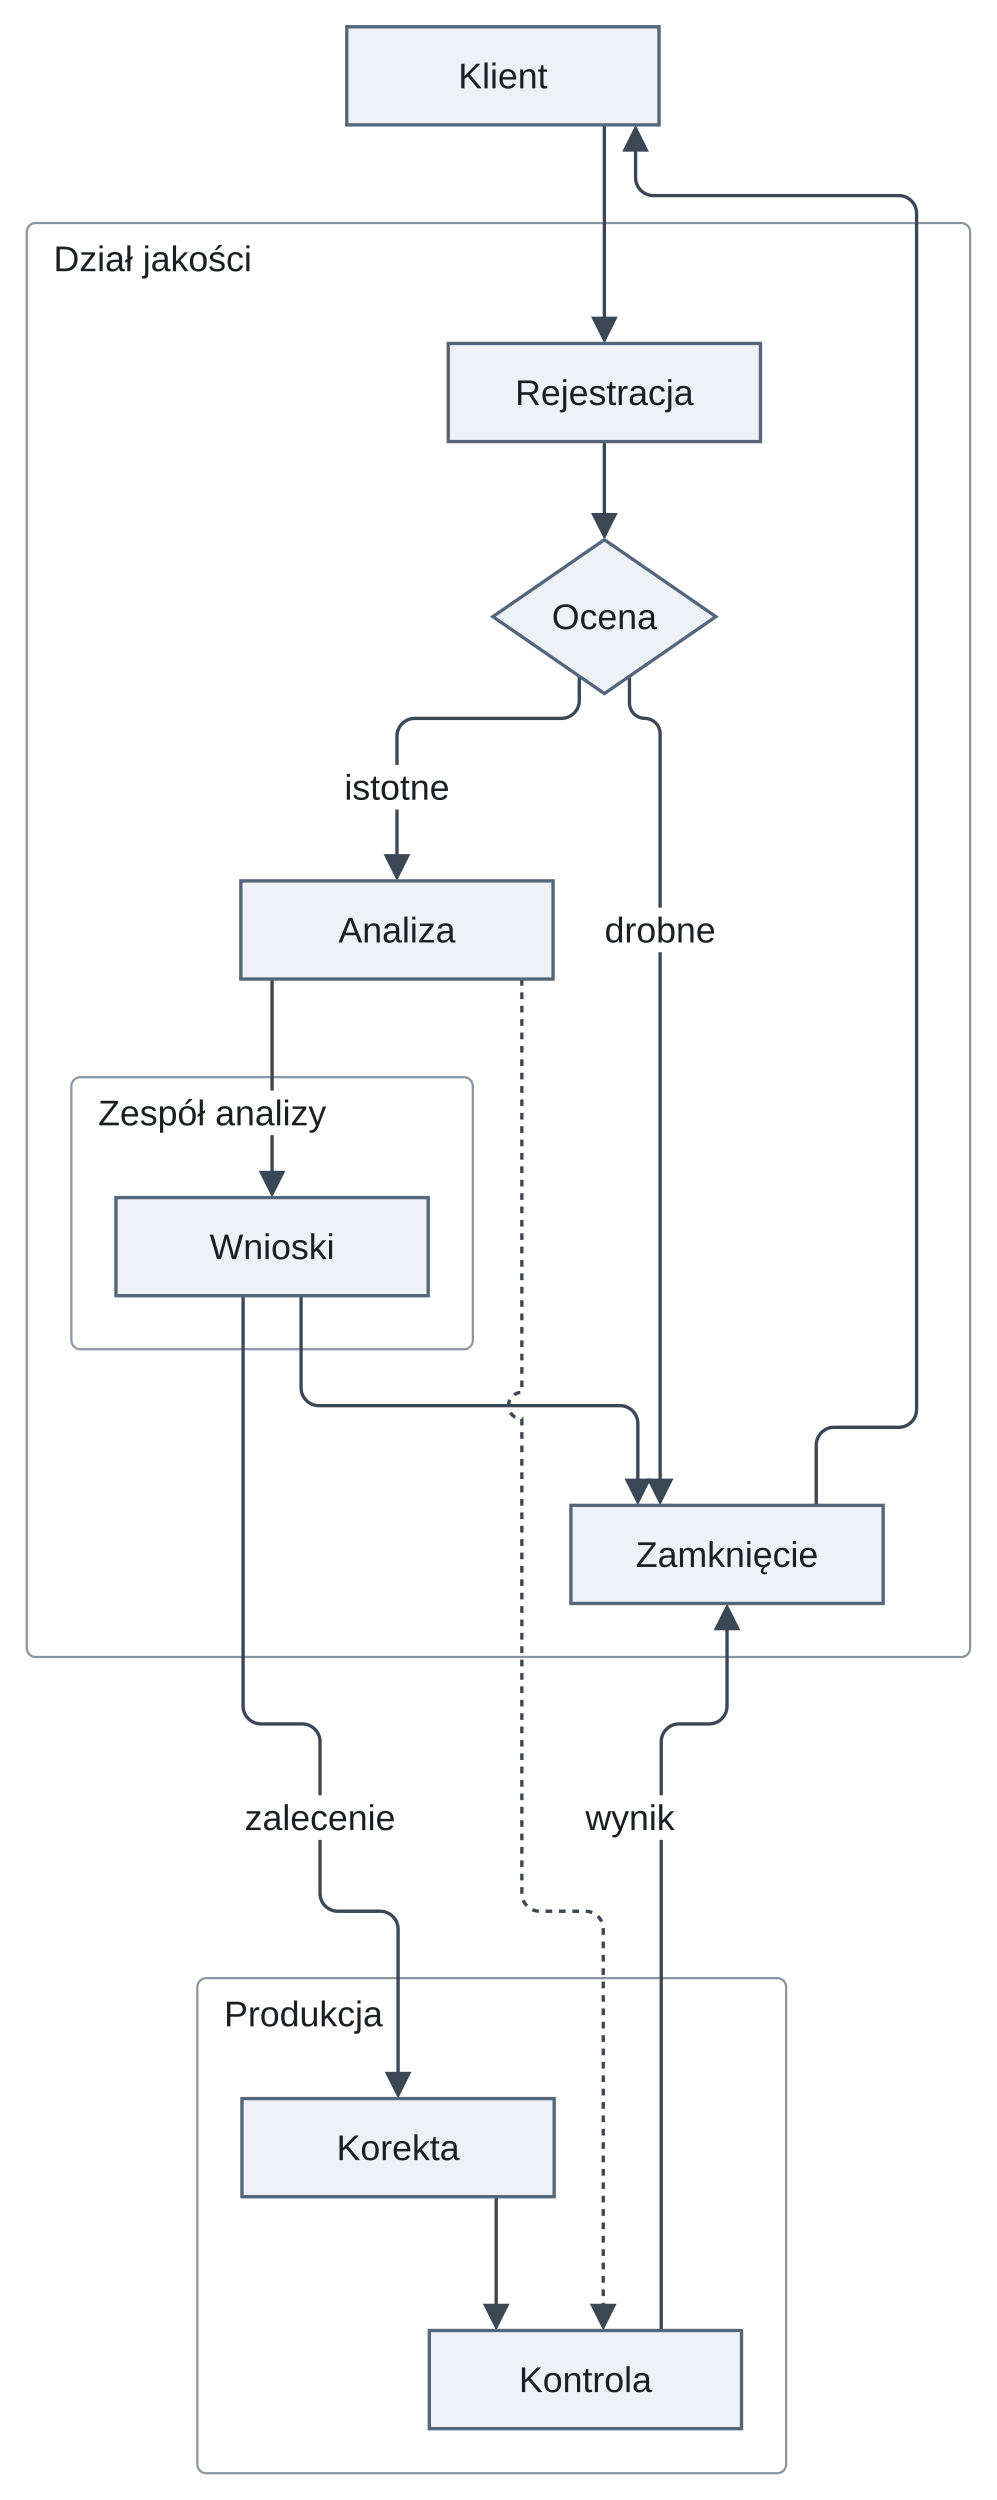
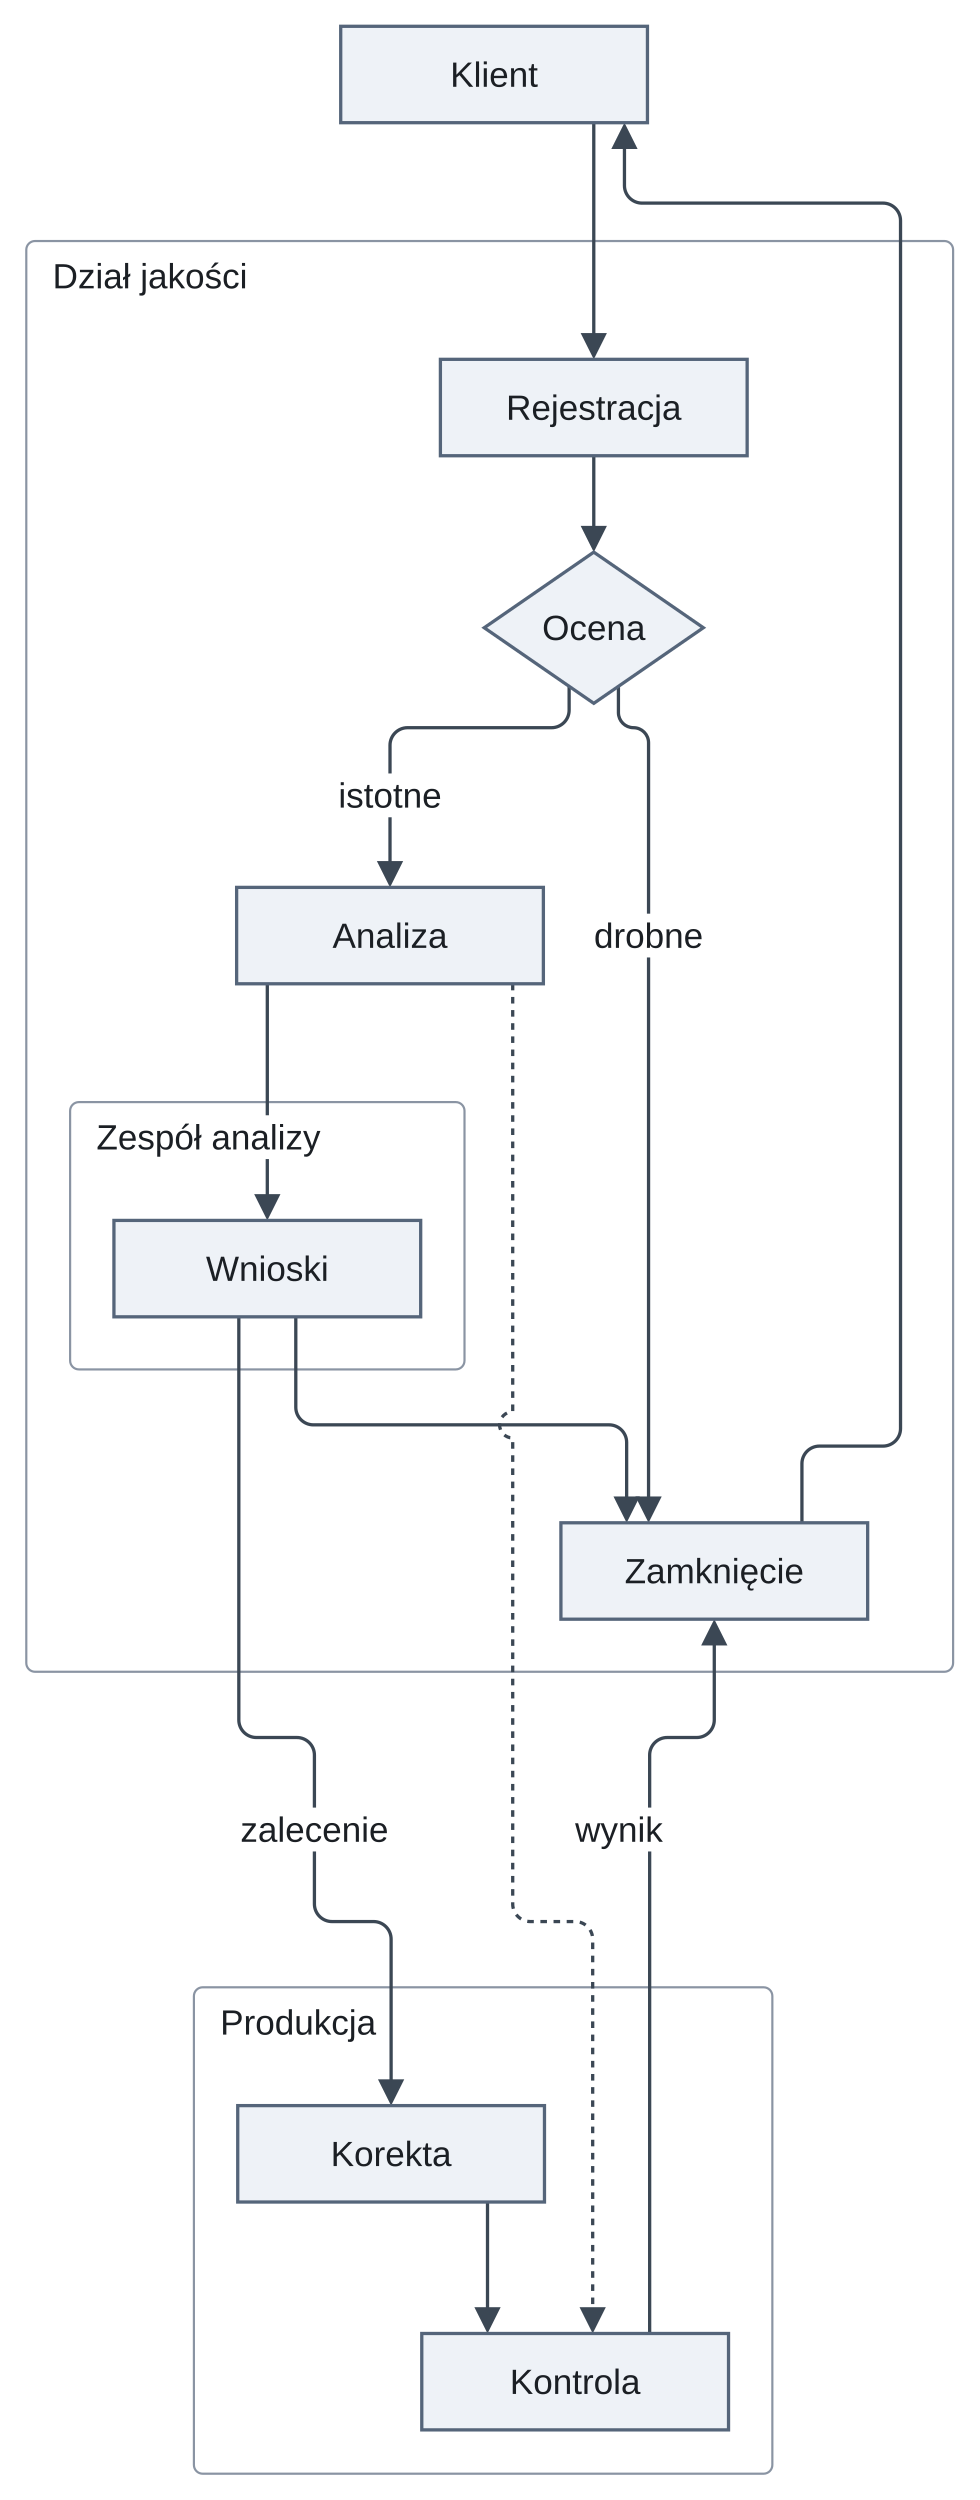
- <svg xmlns="http://www.w3.org/2000/svg" version="1.1" width="447" height="1121" viewBox="-11.5 -12 447 1121" role="img" font-family="Arimo, Arial, 'Liberation Sans', sans-serif" font-size="16">
+ <svg xmlns="http://www.w3.org/2000/svg" version="1.1" width="447" height="1141" viewBox="-11.5 -12 447 1141" role="img" font-family="Arimo, Arial, 'Liberation Sans', sans-serif" font-size="16">
  <defs>
-     <clipPath id="label-holes-c973f3db">
-       <path d="M-11.5 -12 L435.5 -12 L435.5 1109 L-11.5 1109 M8.5 94 L8.5 114 L105.41 114 L105.41 94 M28.5 477 L28.5 497 L138.77 497 L138.77 477 M138.93 331 L138.93 351 L194.07 351 L194.07 331 M255.59 395 L255.59 415 L313.41 415 L313.41 395 M85 881 L85 901 L164.15 901 L164.15 881 M94.2 793 L94.2 813 L169.8 813 L169.8 793 M247 793 L247 813 L295 813 L295 793" />
+     <clipPath id="label-holes-0324ccc9">
+       <path d="M-11.5 -12 L435.5 -12 L435.5 1129 L-11.5 1129 M8.5 104 L8.5 124 L105.41 124 L105.41 104 M28.5 497 L28.5 517 L138.77 517 L138.77 497 M138.93 341 L138.93 361 L194.07 361 L194.07 341 M255.59 405 L255.59 425 L313.41 425 L313.41 405 M85 901 L85 921 L164.15 921 L164.15 901 M94.2 813 L94.2 833 L169.8 833 L169.8 813 M247 813 L247 833 L295 833 L295 813" />
    </clipPath>
  </defs>
-   <g clip-path="url(#label-holes-c973f3db)">
-     <rect class="cluster" x="0.5" y="88" width="423" height="643" rx="4" fill="none" stroke="#8a94a3" stroke-width="1" />
+   <g clip-path="url(#label-holes-0324ccc9)">
+     <rect class="cluster" x="0.5" y="98" width="423" height="653" rx="4" fill="none" stroke="#8a94a3" stroke-width="1" />
  </g>
-   <g clip-path="url(#label-holes-c973f3db)">
-     <rect class="cluster" x="20.5" y="471" width="180" height="122" rx="4" fill="none" stroke="#8a94a3" stroke-width="1" />
+   <g clip-path="url(#label-holes-0324ccc9)">
+     <rect class="cluster" x="20.5" y="491" width="180" height="122" rx="4" fill="none" stroke="#8a94a3" stroke-width="1" />
  </g>
-   <g clip-path="url(#label-holes-c973f3db)">
-     <rect class="cluster" x="77" y="875" width="264" height="222" rx="4" fill="none" stroke="#8a94a3" stroke-width="1" />
+   <g clip-path="url(#label-holes-0324ccc9)">
+     <rect class="cluster" x="77" y="895" width="264" height="222" rx="4" fill="none" stroke="#8a94a3" stroke-width="1" />
  </g>
-   <path class="edge" d="M259.5 186 L259.5 221.6" fill="none" stroke="#3b4754" stroke-width="1.5" />
-   <g clip-path="url(#label-holes-c973f3db)">
-     <path class="edge" d="M248.25 291.24 L248.25 302.12 C248.25 306.52 244.65 310.12 240.25 310.12 L174.5 310.12 C170.1 310.12 166.5 313.72 166.5 318.12 L166.5 329 L166.5 374.6" fill="none" stroke="#3b4754" stroke-width="1.5" />
+   <path class="edge" d="M259.5 196 L259.5 231.6" fill="none" stroke="#3b4754" stroke-width="1.5" />
+   <g clip-path="url(#label-holes-0324ccc9)">
+     <path class="edge" d="M248.25 301.24 L248.25 312.12 C248.25 316.52 244.65 320.12 240.25 320.12 L174.5 320.12 C170.1 320.12 166.5 323.72 166.5 328.12 L166.5 339 L166.5 384.6" fill="none" stroke="#3b4754" stroke-width="1.5" />
  </g>
-   <g clip-path="url(#label-holes-c973f3db)">
-     <path class="edge" d="M270.75 291.24 L270.75 303.24 C270.75 307.02 273.84 310.12 277.63 310.12 L277.63 310.12 C281.41 310.12 284.5 313.21 284.5 316.99 L284.5 329 L284.5 654.6" fill="none" stroke="#3b4754" stroke-width="1.5" />
+   <g clip-path="url(#label-holes-0324ccc9)">
+     <path class="edge" d="M270.75 301.24 L270.75 313.24 C270.75 317.02 273.84 320.12 277.63 320.12 L277.63 320.12 C281.41 320.12 284.5 323.21 284.5 326.99 L284.5 339 L284.5 674.6" fill="none" stroke="#3b4754" stroke-width="1.5" />
  </g>
-   <g clip-path="url(#label-holes-c973f3db)">
-     <path class="edge" d="M110.5 427 L110.5 516.6" fill="none" stroke="#3b4754" stroke-width="1.5" />
+   <g clip-path="url(#label-holes-0324ccc9)">
+     <path class="edge" d="M110.5 437 L110.5 536.6" fill="none" stroke="#3b4754" stroke-width="1.5" />
  </g>
-   <path class="edge" d="M123.5 569 L123.5 593 L123.5 610.3 C123.5 614.7 127.1 618.3 131.5 618.3 L266.5 618.3 C270.9 618.3 274.5 621.9 274.5 626.3 L274.5 654.6" fill="none" stroke="#3b4754" stroke-width="1.5" />
-   <path class="edge" d="M211 973 L211 1024.6" fill="none" stroke="#3b4754" stroke-width="1.5" />
-   <path class="edge" d="M259.5 44 L259.5 133.6" fill="none" stroke="#3b4754" stroke-width="1.5" />
-   <g clip-path="url(#label-holes-c973f3db)">
-     <path class="edge" d="M97.5 569 L97.5 731 L97.5 753 C97.5 757.4 101.1 761 105.5 761 L124 761 C128.4 761 132 764.6 132 769 L132 791 L132 815 L132 837 C132 841.4 135.6 845 140 845 L159 845 C163.4 845 167 848.6 167 853 L167 875 L167 920.6" fill="none" stroke="#3b4754" stroke-width="1.5" />
+   <path class="edge" d="M123.5 589 L123.5 613 L123.5 630.3 C123.5 634.7 127.1 638.3 131.5 638.3 L266.5 638.3 C270.9 638.3 274.5 641.9 274.5 646.3 L274.5 674.6" fill="none" stroke="#3b4754" stroke-width="1.5" />
+   <path class="edge" d="M211 993 L211 1044.6" fill="none" stroke="#3b4754" stroke-width="1.5" />
+   <path class="edge" d="M259.5 44 L259.5 143.6" fill="none" stroke="#3b4754" stroke-width="1.5" />
+   <g clip-path="url(#label-holes-0324ccc9)">
+     <path class="edge" d="M97.5 589 L97.5 751 L97.5 773 C97.5 777.4 101.1 781 105.5 781 L124 781 C128.4 781 132 784.6 132 789 L132 811 L132 835 L132 857 C132 861.4 135.6 865 140 865 L159 865 C163.4 865 167 868.6 167 873 L167 895 L167 940.6" fill="none" stroke="#3b4754" stroke-width="1.5" />
  </g>
-   <g clip-path="url(#label-holes-c973f3db)">
-     <path class="edge" d="M314.5 715.4 L314.5 731 L314.5 753 C314.5 757.4 310.9 761 306.5 761 L293 761 C288.6 761 285 764.6 285 769 L285 791 L285 1033" fill="none" stroke="#3b4754" stroke-width="1.5" />
+   <g clip-path="url(#label-holes-0324ccc9)">
+     <path class="edge" d="M314.5 735.4 L314.5 751 L314.5 773 C314.5 777.4 310.9 781 306.5 781 L293 781 C288.6 781 285 784.6 285 789 L285 811 L285 1053" fill="none" stroke="#3b4754" stroke-width="1.5" />
  </g>
-   <g clip-path="url(#label-holes-c973f3db)">
-     <path class="edge" d="M273.5 52.4 L273.5 67.7 C273.5 72.1 277.1 75.7 281.5 75.7 L391.5 75.7 C395.9 75.7 399.5 79.3 399.5 83.7 L399.5 88 L399.5 593 L399.5 620 C399.5 624.4 395.9 628 391.5 628 L362.5 628 C358.1 628 354.5 631.6 354.5 636 L354.5 663" fill="none" stroke="#3b4754" stroke-width="1.5" />
+   <g clip-path="url(#label-holes-0324ccc9)">
+     <path class="edge" d="M273.5 52.4 L273.5 72.7 C273.5 77.1 277.1 80.7 281.5 80.7 L391.5 80.7 C395.9 80.7 399.5 84.3 399.5 88.7 L399.5 98 L399.5 613 L399.5 640 C399.5 644.4 395.9 648 391.5 648 L362.5 648 C358.1 648 354.5 651.6 354.5 656 L354.5 683" fill="none" stroke="#3b4754" stroke-width="1.5" />
  </g>
-   <g clip-path="url(#label-holes-c973f3db)">
-     <path class="edge" d="M222.5 427 L222.5 612.3 C219.2 612.3 216.5 615 216.5 618.3 C216.5 621.6 219.2 624.3 222.5 624.3 L222.5 815 L222.5 837 C222.5 841.4 226.1 845 230.5 845 L251 845 C255.4 845 259 848.6 259 853 L259 875 L259 1024.6" fill="none" stroke="#3b4754" stroke-width="1.5" stroke-dasharray="3 3" />
+   <g clip-path="url(#label-holes-0324ccc9)">
+     <path class="edge" d="M222.5 437 L222.5 632.3 C219.2 632.3 216.5 635 216.5 638.3 C216.5 641.6 219.2 644.3 222.5 644.3 L222.5 835 L222.5 857 C222.5 861.4 226.1 865 230.5 865 L251 865 C255.4 865 259 868.6 259 873 L259 895 L259 1044.6" fill="none" stroke="#3b4754" stroke-width="1.5" stroke-dasharray="3 3" />
  </g>
-   <polygon class="arrowhead" points="259.5,230 253.5,218 265.5,218" fill="#3b4754" />
-   <polygon class="arrowhead" points="166.5,383 160.5,371 172.5,371" fill="#3b4754" />
-   <polygon class="arrowhead" points="284.5,663 278.5,651 290.5,651" fill="#3b4754" />
-   <polygon class="arrowhead" points="110.5,525 104.5,513 116.5,513" fill="#3b4754" />
-   <polygon class="arrowhead" points="274.5,663 268.5,651 280.5,651" fill="#3b4754" />
-   <polygon class="arrowhead" points="211,1033 205,1021 217,1021" fill="#3b4754" />
-   <polygon class="arrowhead" points="259.5,142 253.5,130 265.5,130" fill="#3b4754" />
-   <polygon class="arrowhead" points="167,929 161,917 173,917" fill="#3b4754" />
-   <polygon class="arrowhead" points="314.5,707 320.5,719 308.5,719" fill="#3b4754" />
+   <polygon class="arrowhead" points="259.5,240 253.5,228 265.5,228" fill="#3b4754" />
+   <polygon class="arrowhead" points="166.5,393 160.5,381 172.5,381" fill="#3b4754" />
+   <polygon class="arrowhead" points="284.5,683 278.5,671 290.5,671" fill="#3b4754" />
+   <polygon class="arrowhead" points="110.5,545 104.5,533 116.5,533" fill="#3b4754" />
+   <polygon class="arrowhead" points="274.5,683 268.5,671 280.5,671" fill="#3b4754" />
+   <polygon class="arrowhead" points="211,1053 205,1041 217,1041" fill="#3b4754" />
+   <polygon class="arrowhead" points="259.5,152 253.5,140 265.5,140" fill="#3b4754" />
+   <polygon class="arrowhead" points="167,949 161,937 173,937" fill="#3b4754" />
+   <polygon class="arrowhead" points="314.5,727 320.5,739 308.5,739" fill="#3b4754" />
  <polygon class="arrowhead" points="273.5,44 279.5,56 267.5,56" fill="#3b4754" />
-   <polygon class="arrowhead" points="259,1033 253,1021 265,1021" fill="#3b4754" />
+   <polygon class="arrowhead" points="259,1053 253,1041 265,1041" fill="#3b4754" />
  <rect class="node" x="144" y="0" width="140" height="44" fill="#eef2f7" stroke="#55657a" stroke-width="1.5" />
-   <rect class="node" x="189.5" y="142" width="140" height="44" fill="#eef2f7" stroke="#55657a" stroke-width="1.5" />
-   <polygon class="node" points="259.5,230 309.5,264.5 259.5,299 209.5,264.5" fill="#eef2f7" stroke="#55657a" stroke-width="1.5" />
-   <rect class="node" x="96.5" y="383" width="140" height="44" fill="#eef2f7" stroke="#55657a" stroke-width="1.5" />
-   <rect class="node" x="40.5" y="525" width="140" height="44" fill="#eef2f7" stroke="#55657a" stroke-width="1.5" />
-   <rect class="node" x="244.5" y="663" width="140" height="44" fill="#eef2f7" stroke="#55657a" stroke-width="1.5" />
-   <rect class="node" x="97" y="929" width="140" height="44" fill="#eef2f7" stroke="#55657a" stroke-width="1.5" />
-   <rect class="node" x="181" y="1033" width="140" height="44" fill="#eef2f7" stroke="#55657a" stroke-width="1.5" />
+   <rect class="node" x="189.5" y="152" width="140" height="44" fill="#eef2f7" stroke="#55657a" stroke-width="1.5" />
+   <polygon class="node" points="259.5,240 309.5,274.5 259.5,309 209.5,274.5" fill="#eef2f7" stroke="#55657a" stroke-width="1.5" />
+   <rect class="node" x="96.5" y="393" width="140" height="44" fill="#eef2f7" stroke="#55657a" stroke-width="1.5" />
+   <rect class="node" x="40.5" y="545" width="140" height="44" fill="#eef2f7" stroke="#55657a" stroke-width="1.5" />
+   <rect class="node" x="244.5" y="683" width="140" height="44" fill="#eef2f7" stroke="#55657a" stroke-width="1.5" />
+   <rect class="node" x="97" y="949" width="140" height="44" fill="#eef2f7" stroke="#55657a" stroke-width="1.5" />
+   <rect class="node" x="181" y="1053" width="140" height="44" fill="#eef2f7" stroke="#55657a" stroke-width="1.5" />
  <text class="node-label" x="214" y="27.6" text-anchor="middle" fill="#1b1f24">Klient</text>
-   <text class="cluster-title" x="56.96" y="109.6" text-anchor="middle" fill="#1b1f24">Dział jakości</text>
-   <text class="node-label" x="259.5" y="169.6" text-anchor="middle" fill="#1b1f24">Rejestracja</text>
-   <text class="node-label" x="259.5" y="270.1" text-anchor="middle" fill="#1b1f24">Ocena</text>
-   <text class="node-label" x="166.5" y="410.6" text-anchor="middle" fill="#1b1f24">Analiza</text>
-   <text class="cluster-title" x="83.64" y="492.6" text-anchor="middle" fill="#1b1f24">Zespół analizy</text>
-   <text class="node-label" x="110.5" y="552.6" text-anchor="middle" fill="#1b1f24">Wnioski</text>
-   <text class="node-label" x="314.5" y="690.6" text-anchor="middle" fill="#1b1f24">Zamknięcie</text>
-   <text class="edge-label" x="166.5" y="346.6" text-anchor="middle" fill="#1b1f24">istotne</text>
-   <text class="edge-label" x="284.5" y="410.6" text-anchor="middle" fill="#1b1f24">drobne</text>
-   <text class="cluster-title" x="124.57" y="896.6" text-anchor="middle" fill="#1b1f24">Produkcja</text>
-   <text class="node-label" x="167" y="956.6" text-anchor="middle" fill="#1b1f24">Korekta</text>
-   <text class="node-label" x="251" y="1060.6" text-anchor="middle" fill="#1b1f24">Kontrola</text>
-   <text class="edge-label" x="132" y="808.6" text-anchor="middle" fill="#1b1f24">zalecenie</text>
-   <text class="edge-label" x="271" y="808.6" text-anchor="middle" fill="#1b1f24">wynik</text>
+   <text class="cluster-title" x="56.96" y="119.6" text-anchor="middle" fill="#1b1f24">Dział jakości</text>
+   <text class="node-label" x="259.5" y="179.6" text-anchor="middle" fill="#1b1f24">Rejestracja</text>
+   <text class="node-label" x="259.5" y="280.1" text-anchor="middle" fill="#1b1f24">Ocena</text>
+   <text class="node-label" x="166.5" y="420.6" text-anchor="middle" fill="#1b1f24">Analiza</text>
+   <text class="cluster-title" x="83.64" y="512.6" text-anchor="middle" fill="#1b1f24">Zespół analizy</text>
+   <text class="node-label" x="110.5" y="572.6" text-anchor="middle" fill="#1b1f24">Wnioski</text>
+   <text class="node-label" x="314.5" y="710.6" text-anchor="middle" fill="#1b1f24">Zamknięcie</text>
+   <text class="edge-label" x="166.5" y="356.6" text-anchor="middle" fill="#1b1f24">istotne</text>
+   <text class="edge-label" x="284.5" y="420.6" text-anchor="middle" fill="#1b1f24">drobne</text>
+   <text class="cluster-title" x="124.57" y="916.6" text-anchor="middle" fill="#1b1f24">Produkcja</text>
+   <text class="node-label" x="167" y="976.6" text-anchor="middle" fill="#1b1f24">Korekta</text>
+   <text class="node-label" x="251" y="1080.6" text-anchor="middle" fill="#1b1f24">Kontrola</text>
+   <text class="edge-label" x="132" y="828.6" text-anchor="middle" fill="#1b1f24">zalecenie</text>
+   <text class="edge-label" x="271" y="828.6" text-anchor="middle" fill="#1b1f24">wynik</text>
</svg>
